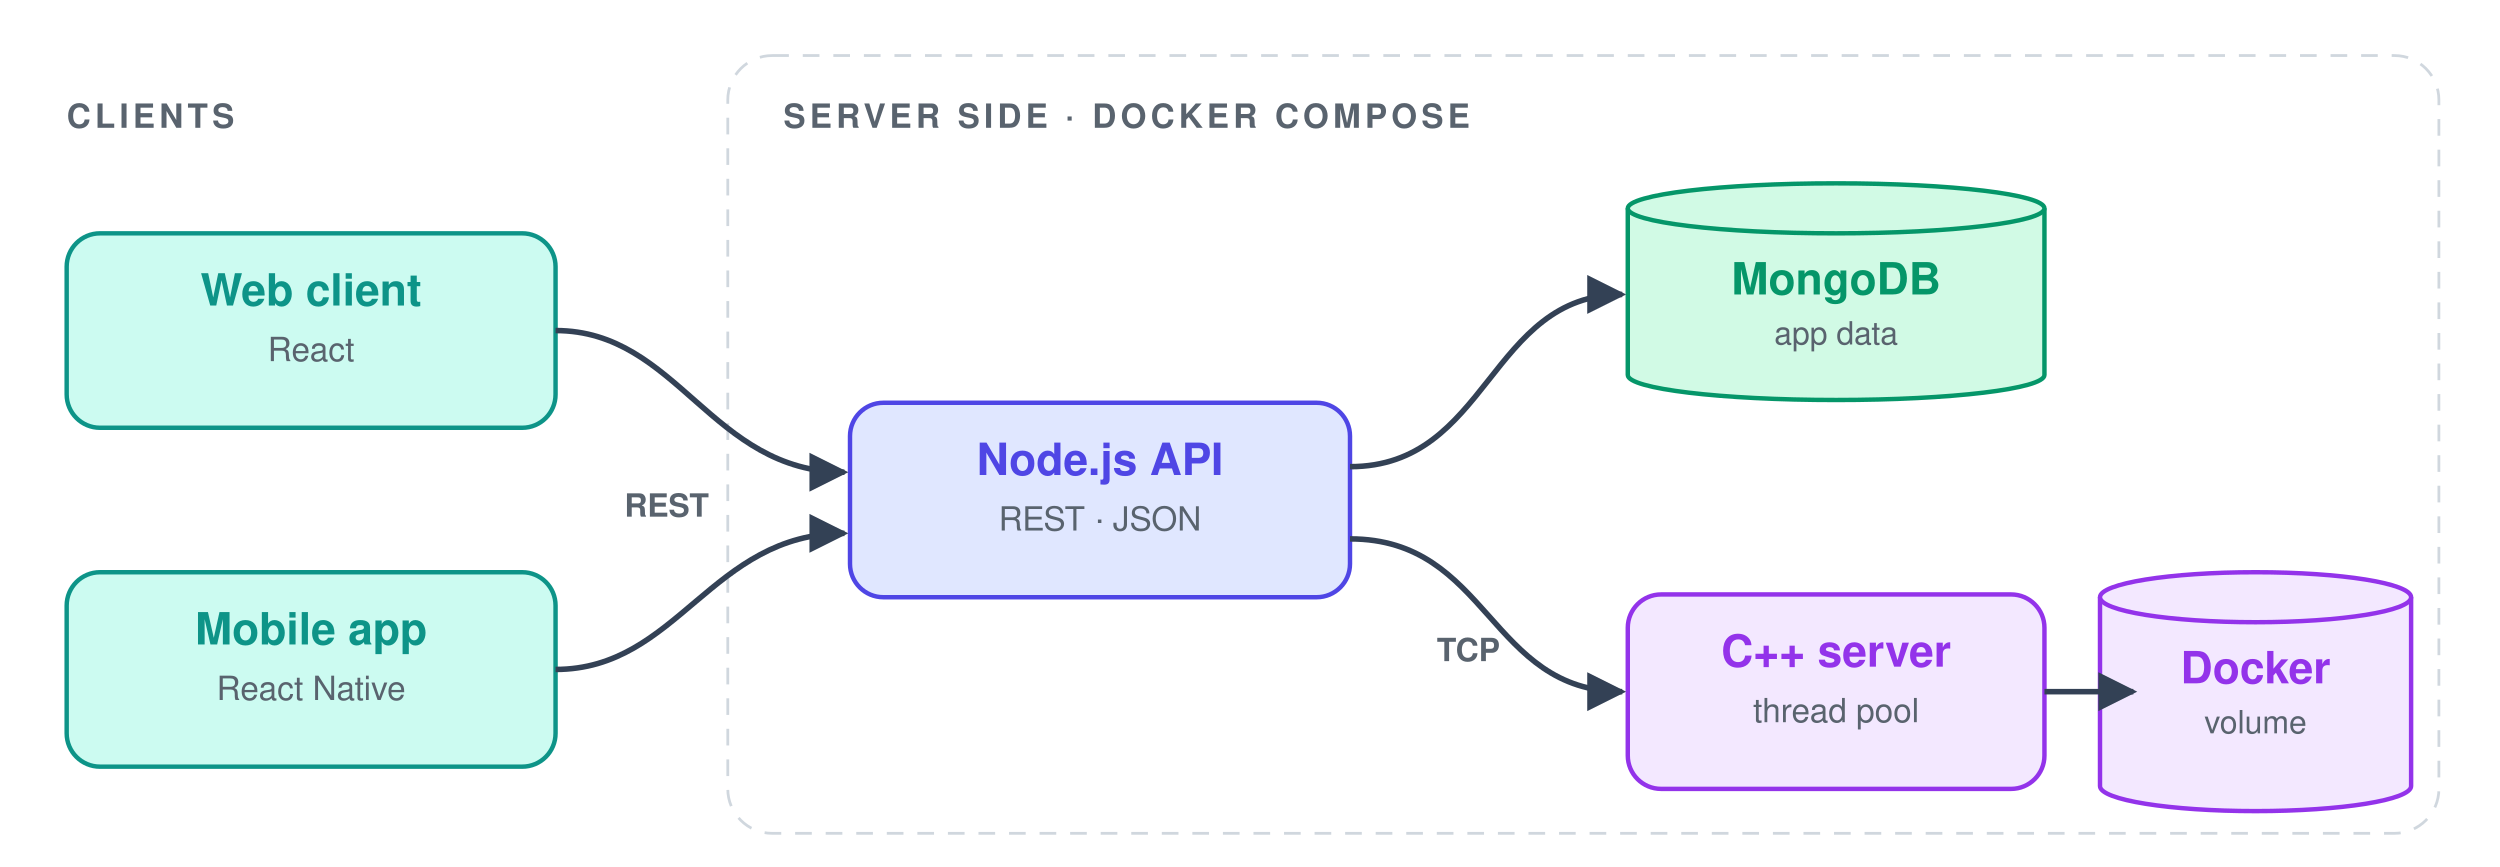
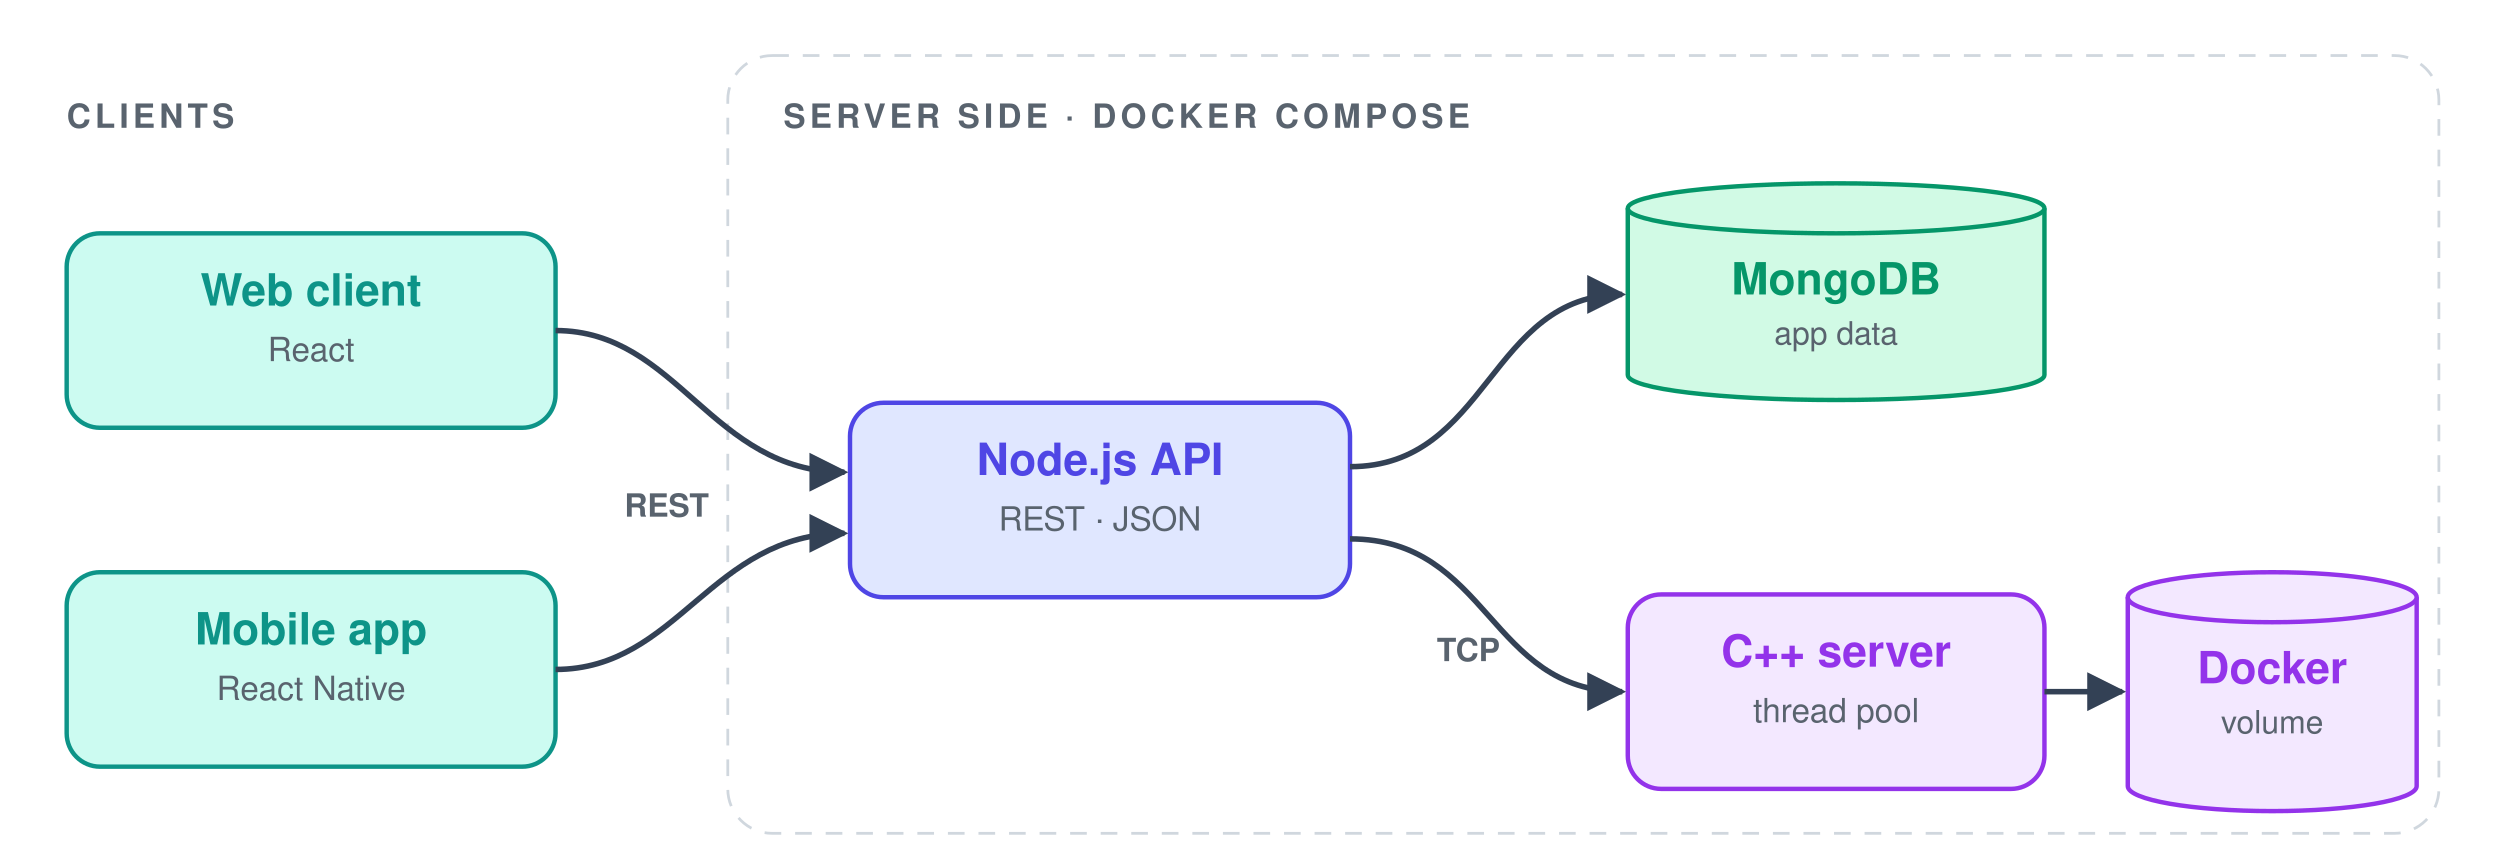
<svg xmlns="http://www.w3.org/2000/svg" viewBox="0 0 900 312" width="900" height="312" font-family="-apple-system, BlinkMacSystemFont, 'Segoe UI', Helvetica, Arial, sans-serif">
  <defs>
    <marker id="ah" viewBox="0 0 10 10" refX="9" refY="5" markerWidth="7" markerHeight="7" orient="auto-start-reverse">
      <path d="M0,0 L10,5 L0,10 z" fill="#334155" />
    </marker>
  </defs>
  <text x="24" y="46" font-size="12" font-weight="700" letter-spacing="1.5" fill="#59636e">CLIENTS</text>
  <rect x="24" y="84" width="176" height="70" rx="12" fill="#ccfbf1" stroke="#0d9488" stroke-width="1.6" />
  <text x="112.0" y="110" text-anchor="middle" font-size="16" font-weight="700" fill="#0d9488">Web client</text>
  <text x="112.0" y="130" text-anchor="middle" font-size="12" fill="#59636e">React</text>
  <rect x="24" y="206" width="176" height="70" rx="12" fill="#ccfbf1" stroke="#0d9488" stroke-width="1.6" />
  <text x="112.0" y="232" text-anchor="middle" font-size="16" font-weight="700" fill="#0d9488">Mobile app</text>
  <text x="112.0" y="252" text-anchor="middle" font-size="12" fill="#59636e">React Native</text>
  <rect x="262" y="20" width="616" height="280" rx="16" fill="none" stroke="#d0d7de" stroke-dasharray="6 5" />
  <text x="282" y="46" font-size="12" font-weight="700" letter-spacing="1.5" fill="#59636e">SERVER SIDE · DOCKER COMPOSE</text>
  <rect x="306" y="145" width="180" height="70" rx="12" fill="#e0e7ff" stroke="#4f46e5" stroke-width="1.6" />
  <text x="396.0" y="171" text-anchor="middle" font-size="16" font-weight="700" fill="#4f46e5">Node.js API</text>
  <text x="396.0" y="191" text-anchor="middle" font-size="12" fill="#59636e">REST · JSON</text>
  <path d="M586,75 v60 a75.0,9 0 0 0 150,0 v-60" fill="#d1fae5" stroke="#059669" stroke-width="1.6" />
  <ellipse cx="661.0" cy="75" rx="75.0" ry="9" fill="#d1fae5" stroke="#059669" stroke-width="1.6" />
  <text x="661.0" y="106" text-anchor="middle" font-size="16" font-weight="700" fill="#059669">MongoDB</text>
  <text x="661.0" y="124" text-anchor="middle" font-size="11.5" fill="#59636e">app data</text>
  <rect x="586" y="214" width="150" height="70" rx="12" fill="#f3e8ff" stroke="#9333ea" stroke-width="1.6" />
  <text x="661.0" y="240" text-anchor="middle" font-size="16" font-weight="700" fill="#9333ea">C++ server</text>
  <text x="661.0" y="260" text-anchor="middle" font-size="12" fill="#59636e">thread pool</text>
-   <path d="M756,215 v68 a56.0,9 0 0 0 112,0 v-68" fill="#f3e8ff" stroke="#9333ea" stroke-width="1.6" />
-   <ellipse cx="812.0" cy="215" rx="56.0" ry="9" fill="#f3e8ff" stroke="#9333ea" stroke-width="1.6" />
-   <text x="812.0" y="246" text-anchor="middle" font-size="16" font-weight="700" fill="#9333ea">Docker</text>
-   <text x="812.0" y="264" text-anchor="middle" font-size="11.5" fill="#59636e">volume</text>
+   <path d="M766,215 v68 a52.0,9 0 0 0 104,0 v-68" fill="#f3e8ff" stroke="#9333ea" stroke-width="1.6" />
+   <ellipse cx="818.0" cy="215" rx="52.0" ry="9" fill="#f3e8ff" stroke="#9333ea" stroke-width="1.6" />
+   <text x="818.0" y="246" text-anchor="middle" font-size="16" font-weight="700" fill="#9333ea">Docker</text>
+   <text x="818.0" y="264" text-anchor="middle" font-size="11.5" fill="#59636e">volume</text>
  <path d="M200,119 C244,119 256,170 304,170" fill="none" stroke="#334155" stroke-width="2" marker-end="url(#ah)" />
  <path d="M200,241 C244,241 256,192 304,192" fill="none" stroke="#334155" stroke-width="2" marker-end="url(#ah)" />
  <text x="240" y="186" text-anchor="middle" font-size="11.5" font-weight="600" fill="#59636e">REST</text>
  <path d="M486,168 C536,168 536,106 584,106" fill="none" stroke="#334155" stroke-width="2" marker-end="url(#ah)" />
  <path d="M486,194 C536,194 536,249 584,249" fill="none" stroke="#334155" stroke-width="2" marker-end="url(#ah)" />
  <text x="540" y="238" text-anchor="end" font-size="11.5" font-weight="600" fill="#59636e">TCP</text>
-   <path d="M736,249 L768,249" fill="none" stroke="#334155" stroke-width="2" marker-end="url(#ah)" />
+   <path d="M736,249 L764,249" fill="none" stroke="#334155" stroke-width="2" marker-end="url(#ah)" />
</svg>
